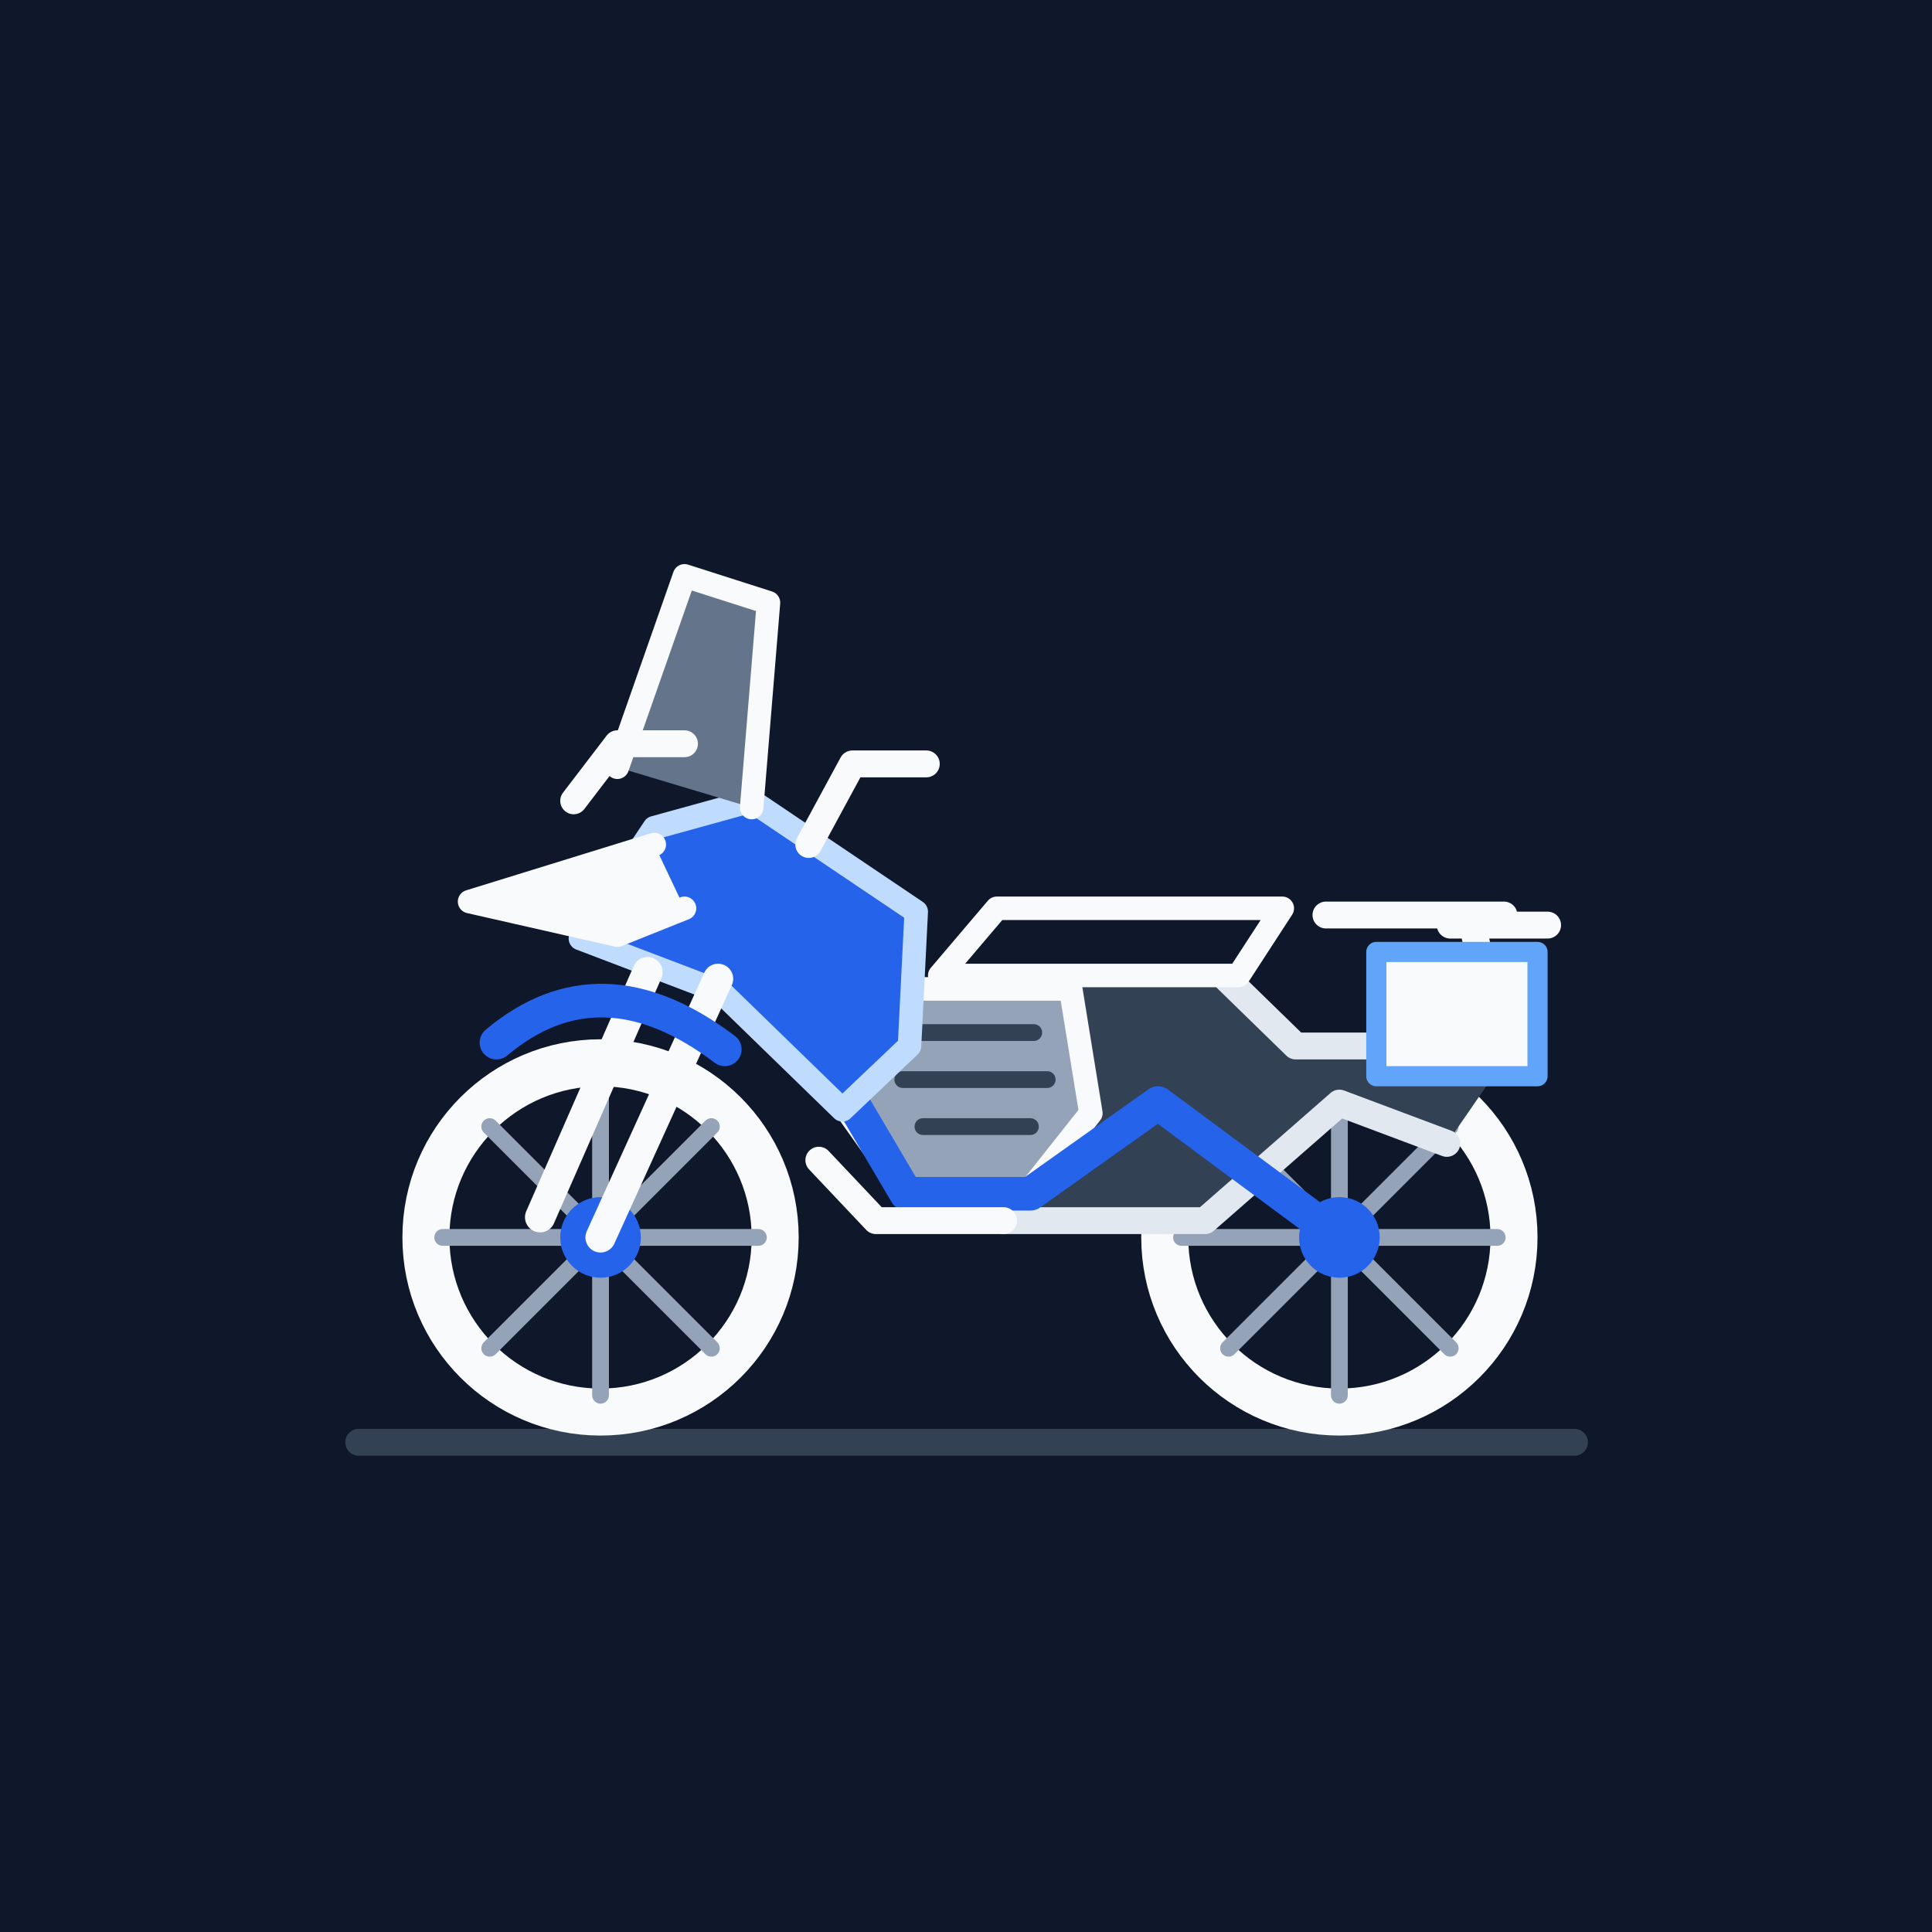
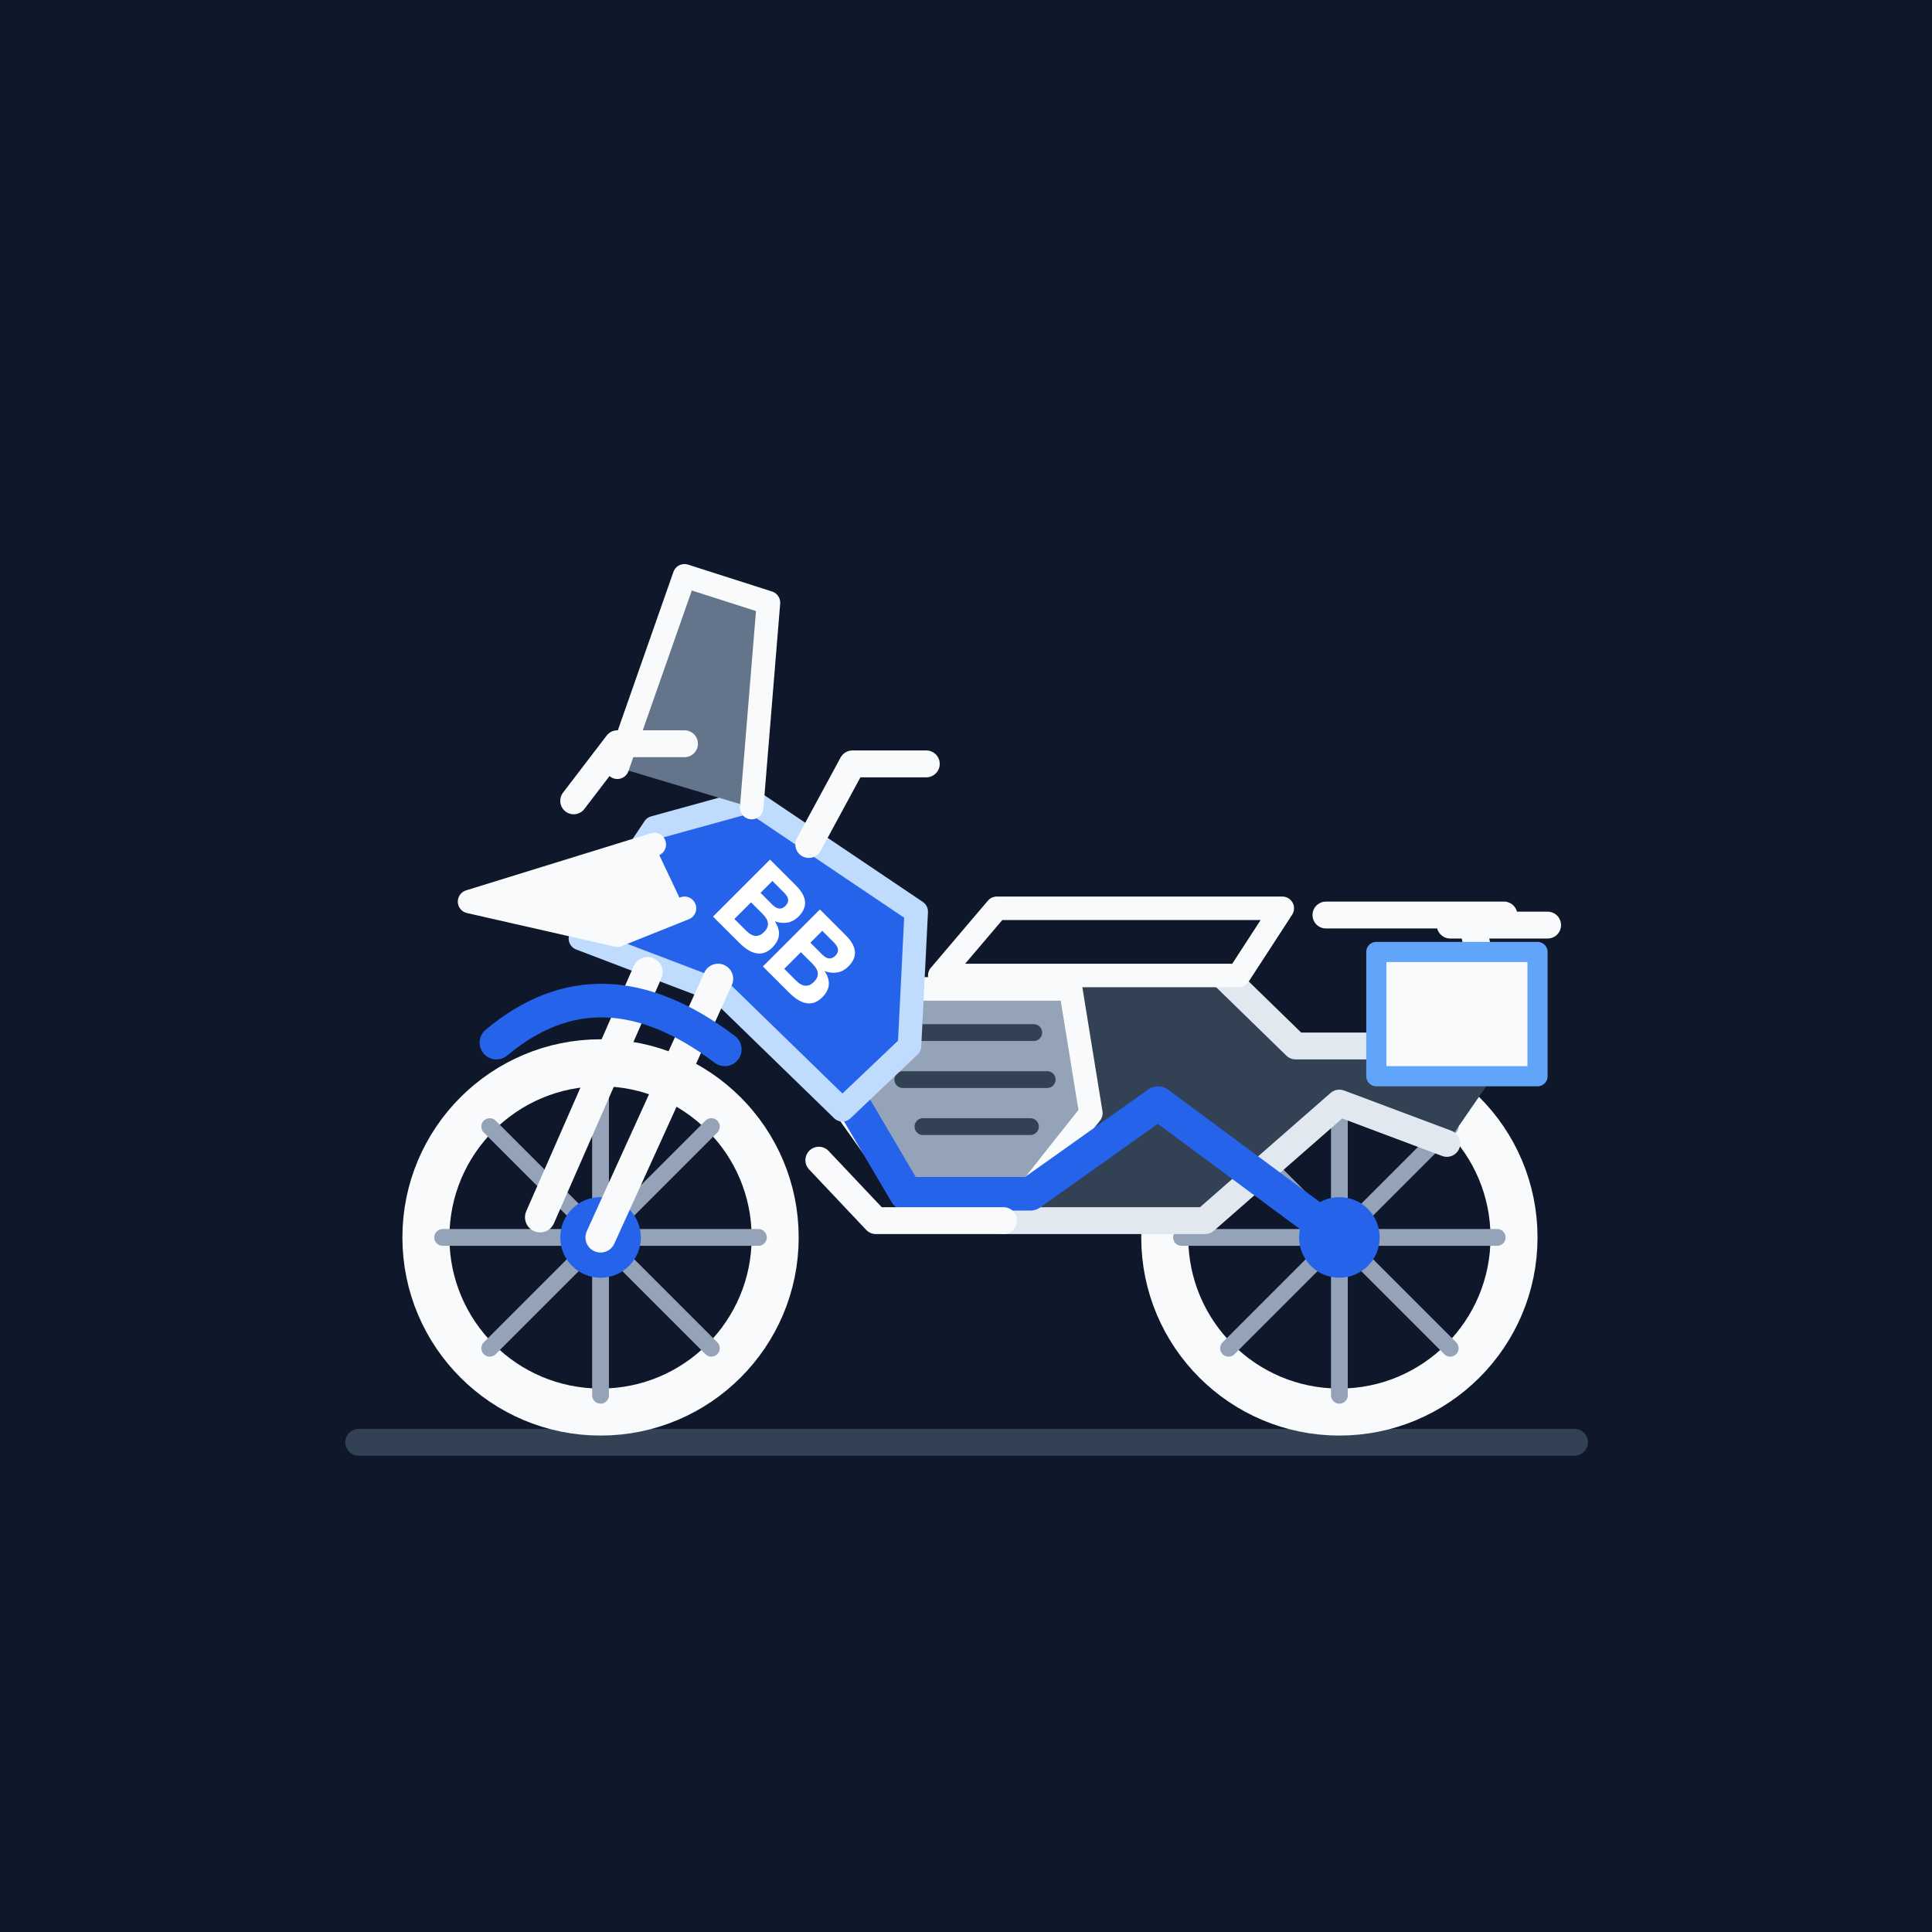
<svg xmlns="http://www.w3.org/2000/svg" viewBox="0 0 512 512">
  <rect width="512" height="512" fill="#0f172a" />
  <g transform="translate(484 28) scale(-.89 .89)" stroke-linecap="round" stroke-linejoin="round">
    <path d="M75 398h362" fill="none" stroke="#334155" stroke-width="8" />
    <g fill="#0f172a" stroke="#f8fafc">
      <circle cx="145" cy="337" r="52" stroke-width="14" />
      <circle cx="365" cy="337" r="52" stroke-width="14" />
      <path d="M145 290v94m-47-47h94m-80-33 66 66m0-66-66 66M365 290v94m-47-47h94m-80-33 66 66m0-66-66 66" fill="none" stroke="#94a3b8" stroke-width="5" />
      <circle cx="145" cy="337" r="10" fill="#2563eb" stroke="#2563eb" stroke-width="4" />
      <circle cx="365" cy="337" r="10" fill="#2563eb" stroke="#2563eb" stroke-width="4" />
    </g>
    <path d="M93 280h65l39-38h44l36 71-32 19h-60l-40-35-32 12" fill="#334155" stroke="#e2e8f0" stroke-width="8" />
    <path d="M162 239h85l17 20h-89z" fill="#0f172a" stroke="#f8fafc" stroke-width="7" />
    <path d="M225 263h54l17 30-22 31h-36l-19-24z" fill="#94a3b8" stroke="#f8fafc" stroke-width="7" />
    <path d="M236 276h35m-39 14h43m-38 14h32" fill="none" stroke="#334155" stroke-width="5" />
    <path d="M145 337l54-40 38 27h37l33-56" fill="none" stroke="#2563eb" stroke-width="10" />
    <path d="M245 332h38l17-18" fill="none" stroke="#f8fafc" stroke-width="8" />
    <path d="M271 240l49-33 29 8 22 33-42 16-36 35-20-19z" fill="#2563eb" stroke="#bfdbfe" stroke-width="7" />
+     <g transform="translate(311 245) scale(-1 1) rotate(45)" fill="#ffffff" fill-rule="evenodd">
+       <path id="tank-b" d="M-17-12h11q7 0 7 6 0 4-4 6 5 1 5 6 0 6-8 6h-11zm5 4v5h5q3 0 3-2.5T-7-8zm0 9v7h5q4 0 4-3.5T-7 1z" />
+       <use href="#tank-b" transform="translate(21 0)" />
+     </g>
    <path d="M320 209l-5-61 25-8 20 57" fill="#64748b" stroke="#f8fafc" stroke-width="7" />
    <path d="M303 220l-13-24h-22m72-6h20l13 17" fill="none" stroke="#f8fafc" stroke-width="8" />
    <path d="M349 220l55 17-44 10-20-8" fill="#f8fafc" stroke="#f8fafc" stroke-width="7" />
    <path d="M330 260l35 77m-14-79 32 73" fill="none" stroke="#f8fafc" stroke-width="9" />
    <path d="M328 281q37-28 68-2" fill="none" stroke="#2563eb" stroke-width="10" />
    <path d="M96 241h53m-43 0-7 32m-16-29h29" fill="none" stroke="#f8fafc" stroke-width="8" />
    <path d="M86 252h48v37H86z" fill="#f8fafc" stroke="#60a5fa" stroke-width="6" />
  </g>
</svg>
